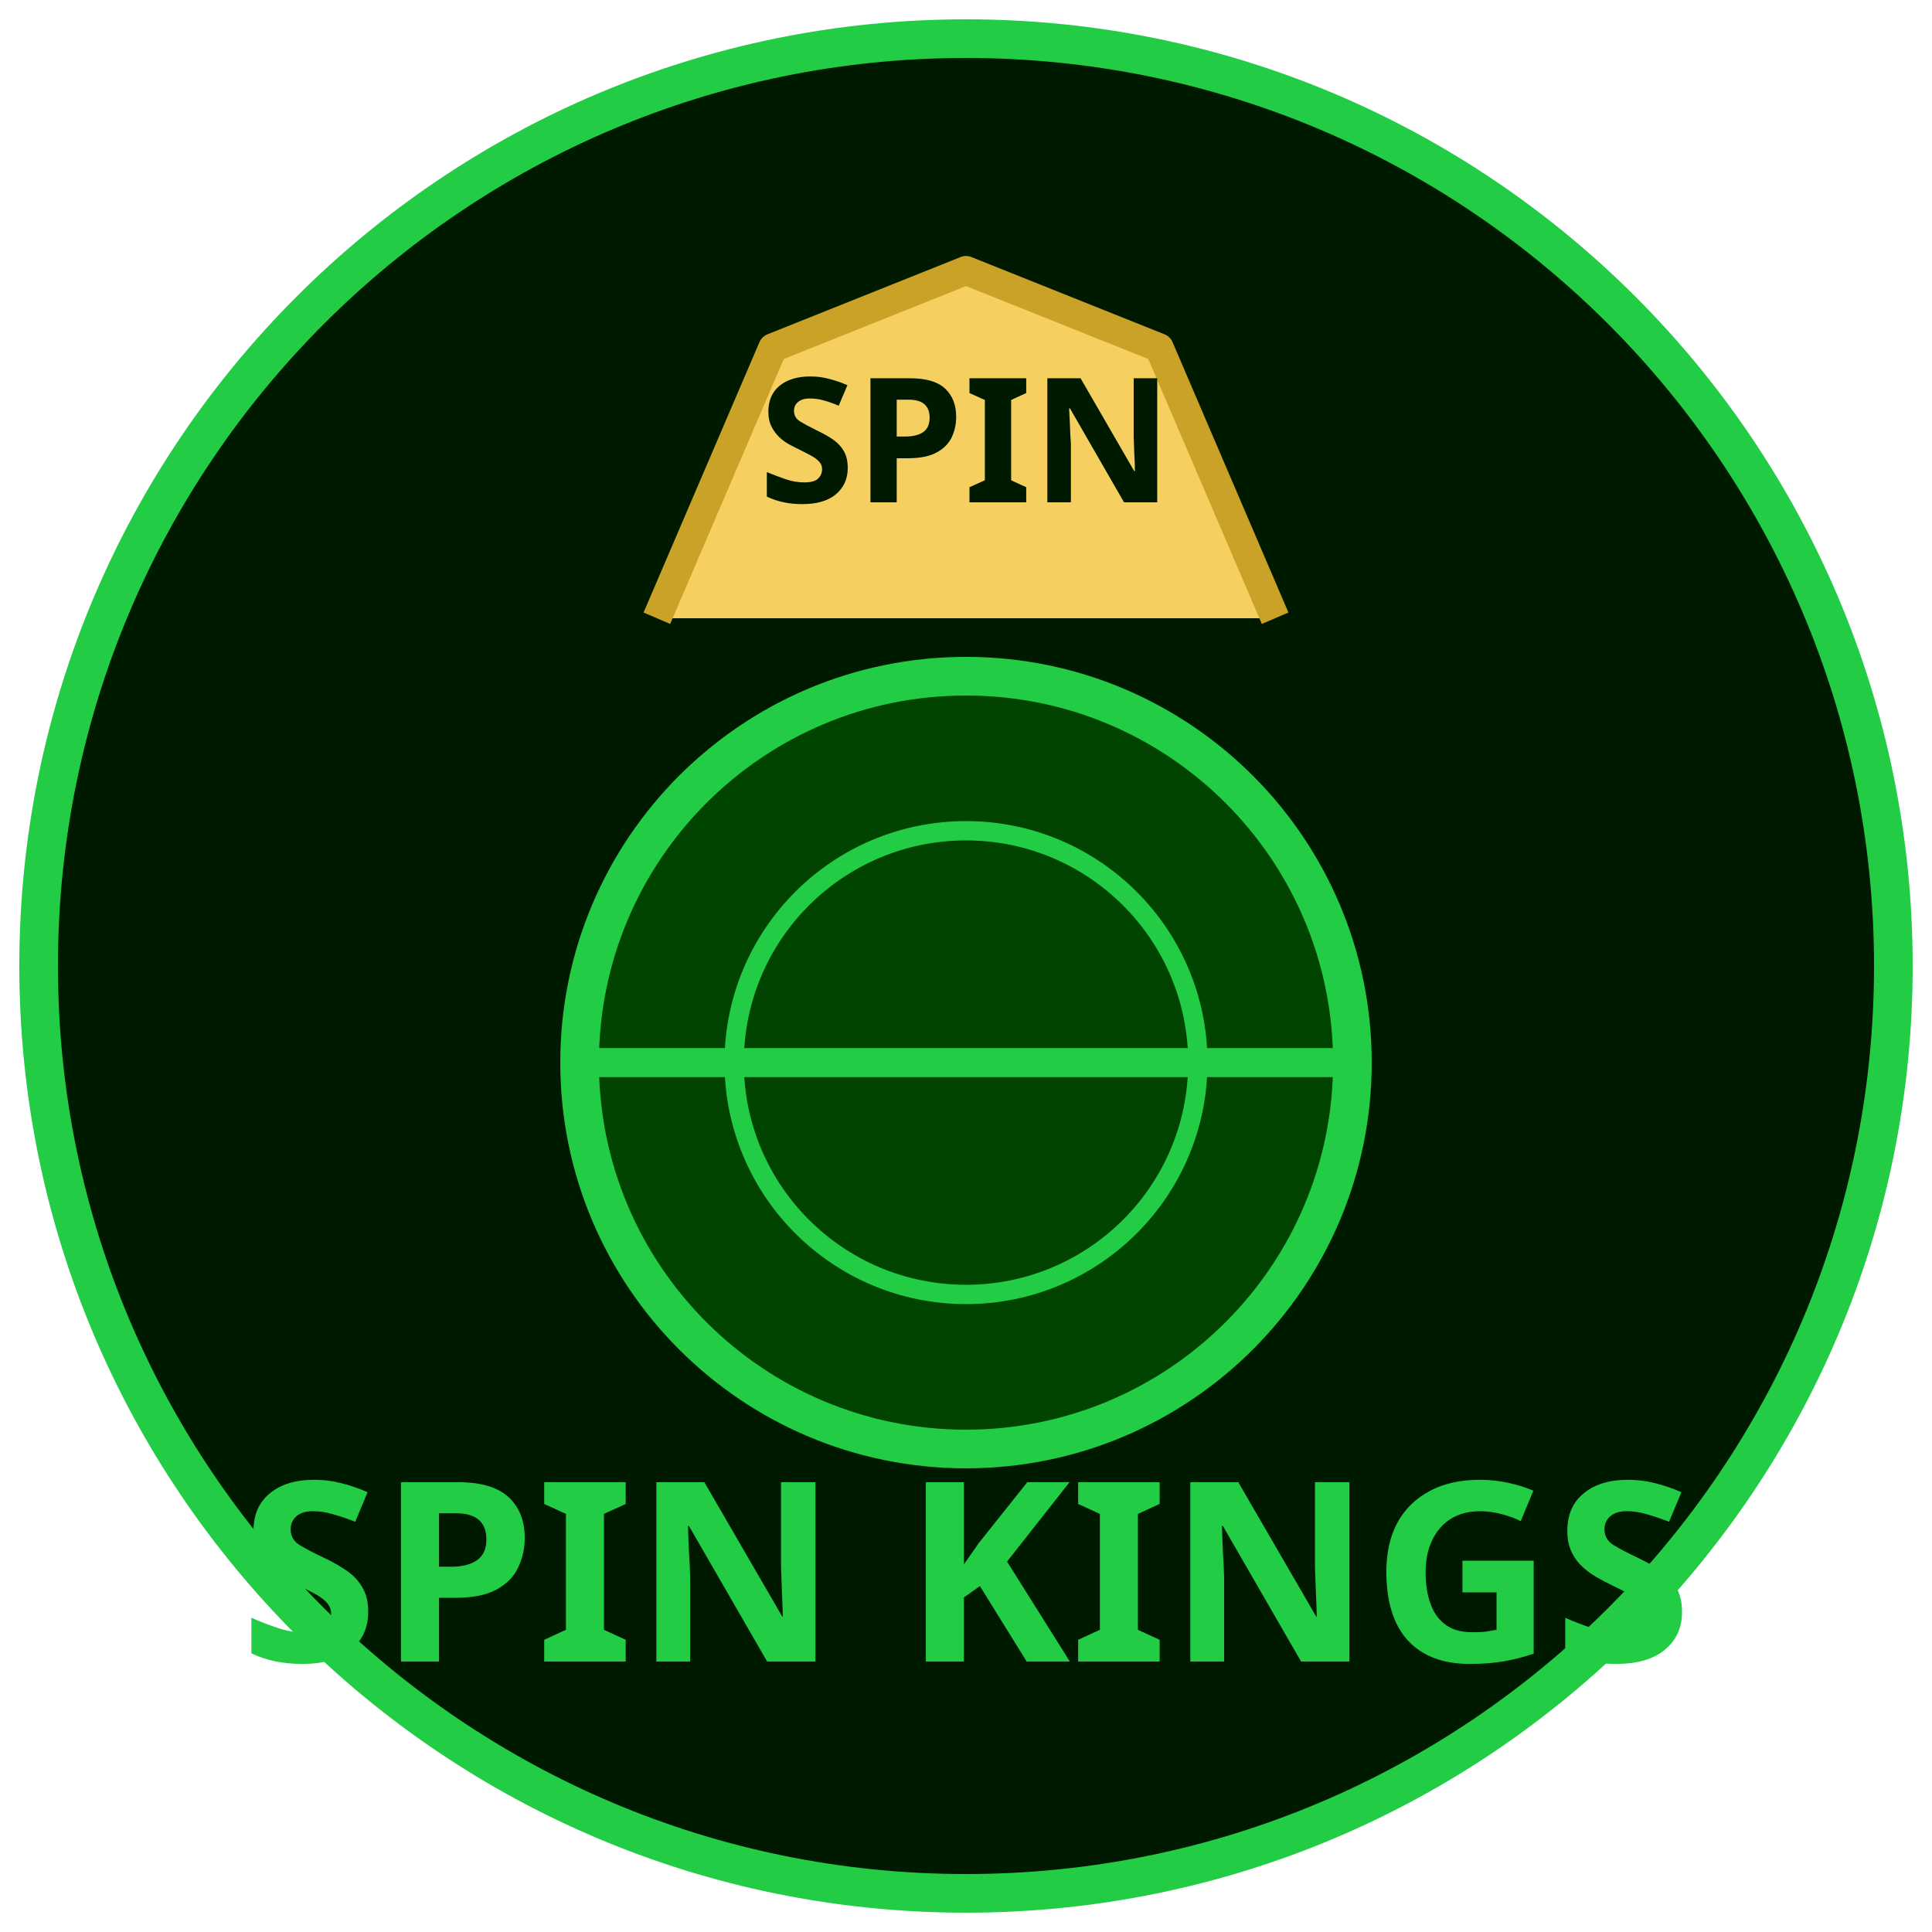
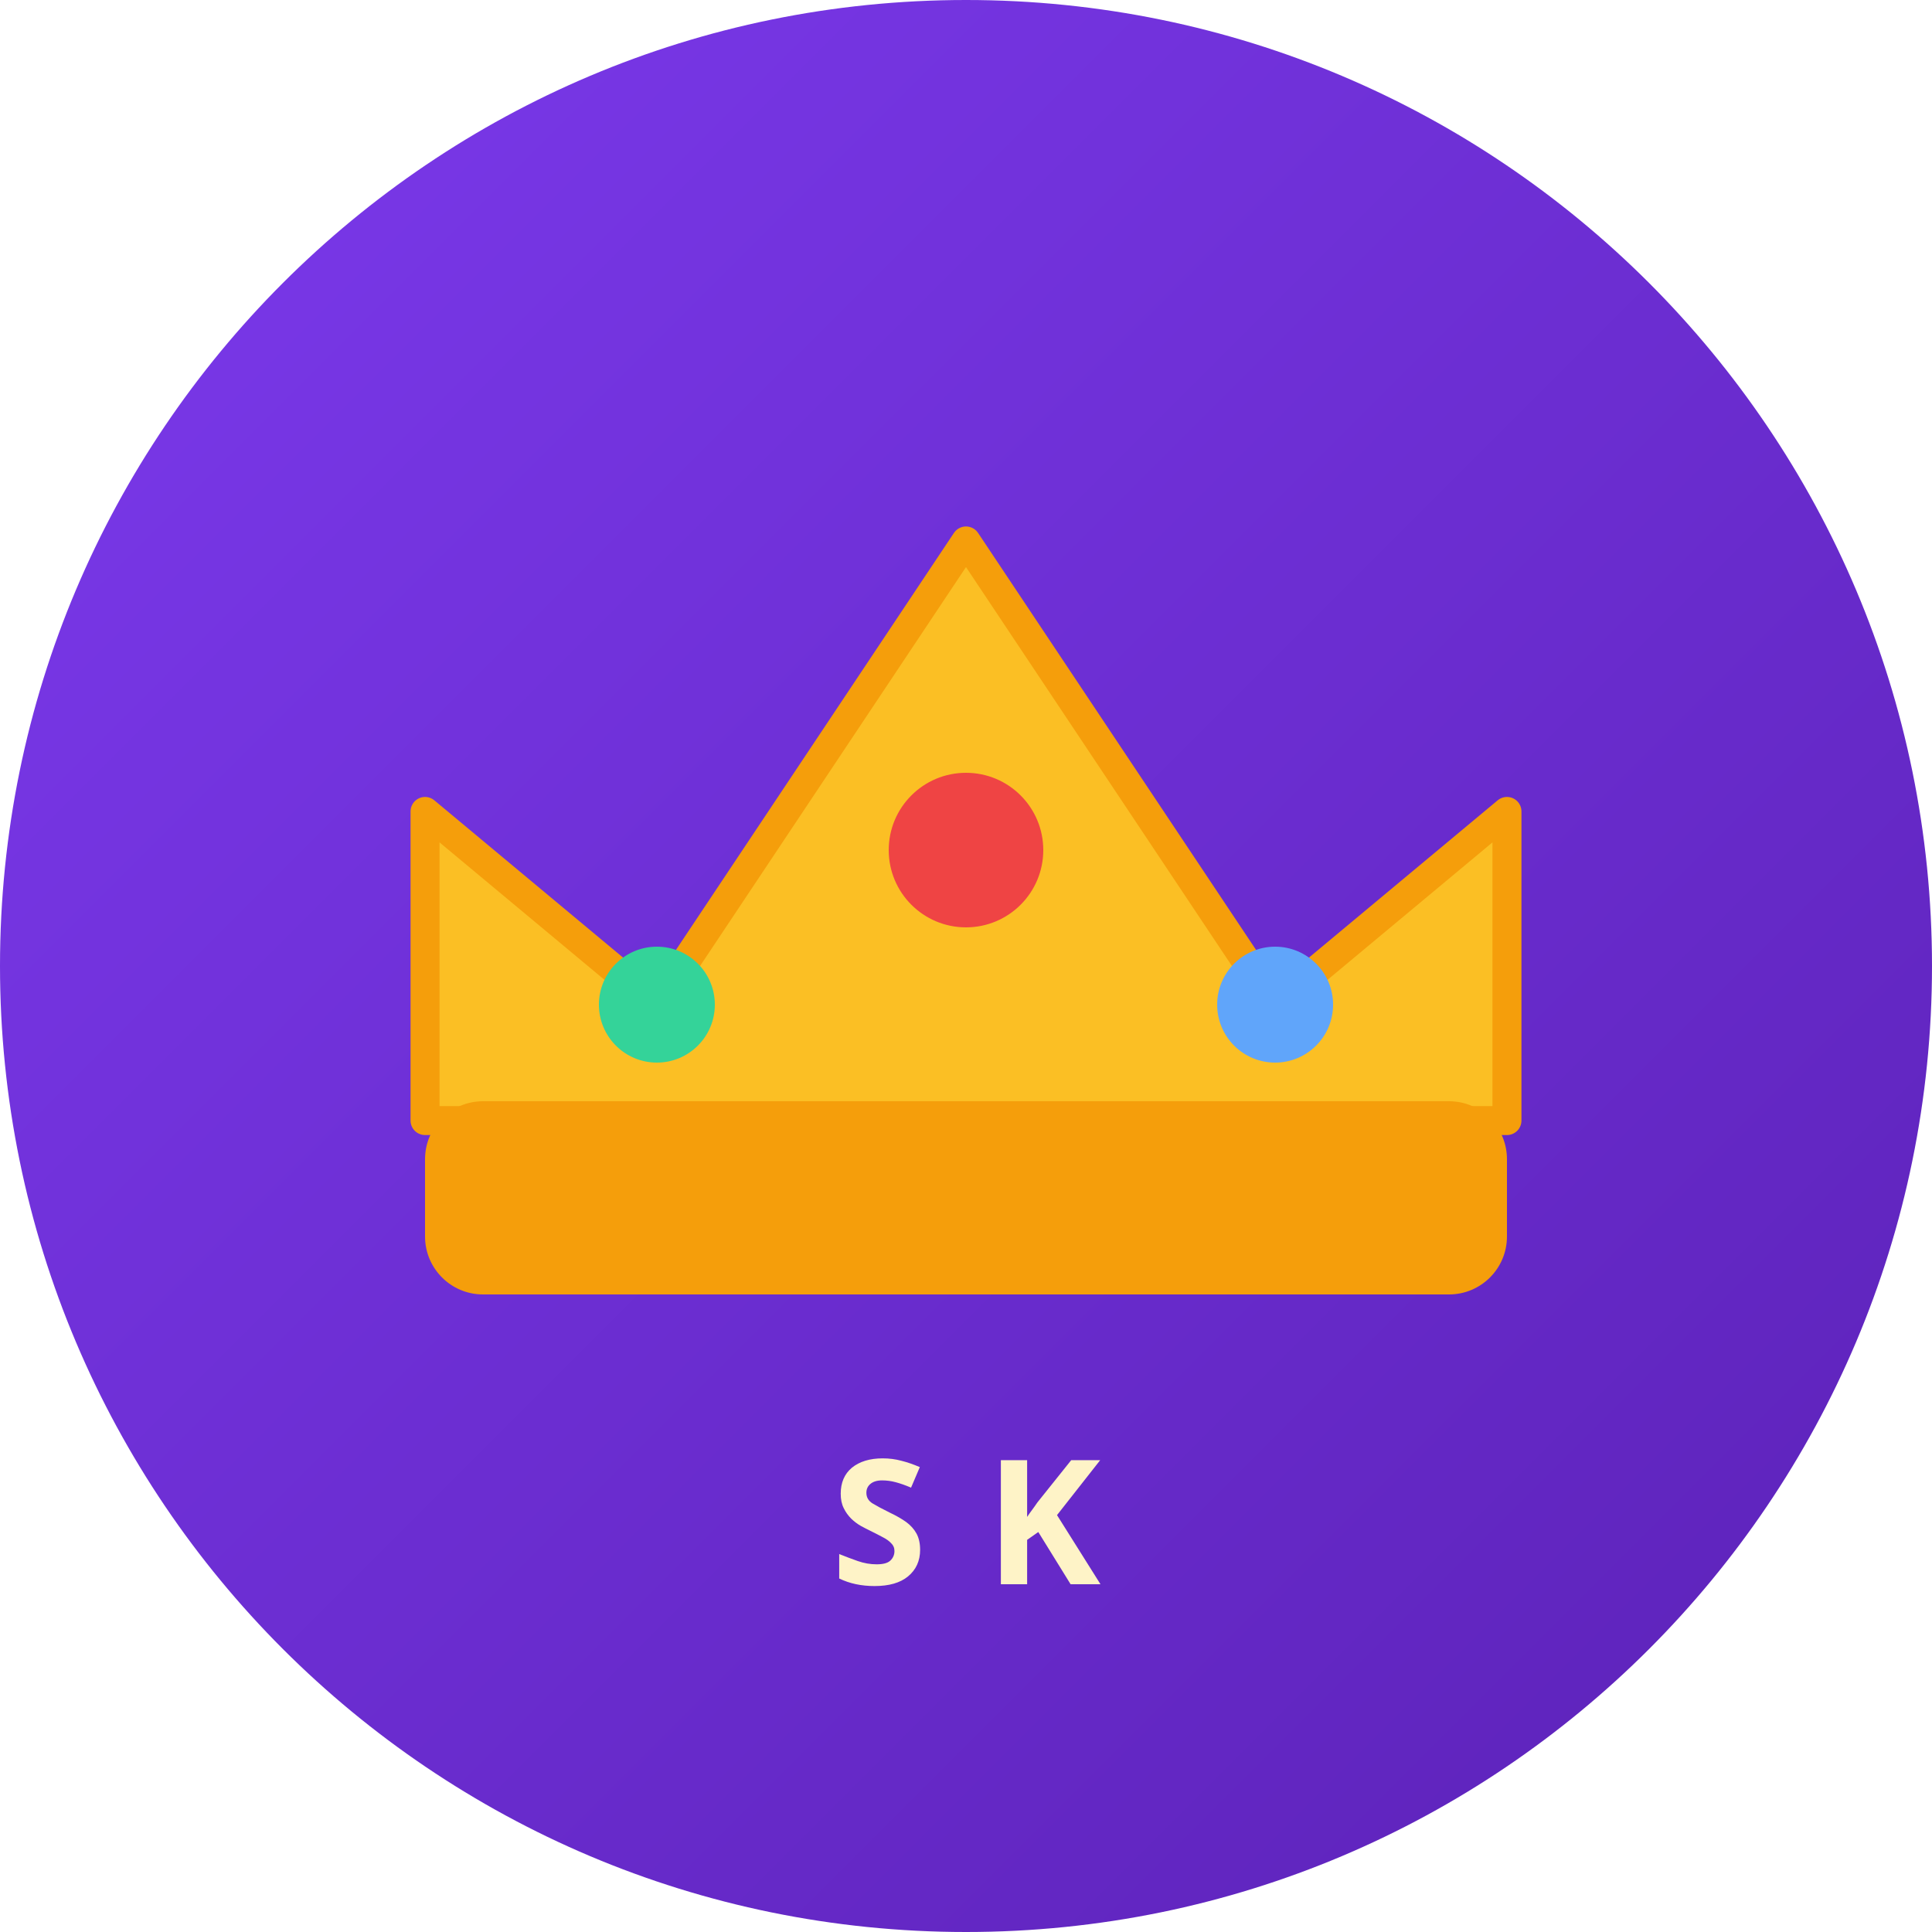
<svg xmlns="http://www.w3.org/2000/svg" viewBox="0 0 100 100">
-   <circle cx="50" cy="50" r="48" fill="#001a00" stroke="#22cc44" stroke-width="2" />
-   <circle cx="50" cy="55" r="20" fill="#004400" stroke="#22cc44" stroke-width="2" />
-   <circle cx="50" cy="55" r="12" fill="none" stroke="#22cc44" stroke-width="1" />
-   <line x1="30" y1="55" x2="70" y2="55" stroke="#22cc44" stroke-width="1.5" />
-   <path d="M34,32 L40,18 L50,14 L60,18 L66,32" fill="#f5d060" stroke="#c9a227" stroke-width="1.5" stroke-linejoin="round" />
-   <text x="50" y="26" text-anchor="middle" font-family="Arial Black,sans-serif" font-size="9" font-weight="900" fill="#001a00">SPIN</text>
-   <text x="50" y="86" text-anchor="middle" font-family="Arial Black,sans-serif" font-size="13" font-weight="900" fill="#22cc44">SPIN KINGS</text>
+   <defs>
+     <linearGradient id="bg" x1="0%" y1="0%" x2="100%" y2="100%">
+       <stop offset="0%" stop-color="#7c3aed" />
+       <stop offset="100%" stop-color="#5b21b6" />
+     </linearGradient>
+   </defs>
+   <circle cx="50" cy="50" r="50" fill="url(#bg)" />
+   <path d="M22,58 L22,42 L34,52 L50,28 L66,52 L78,42 L78,58 Z" fill="#fbbf24" stroke="#f59e0b" stroke-width="1.5" stroke-linejoin="round" />
+   <rect x="22" y="57" width="56" height="10" rx="3" fill="#f59e0b" />
+   <circle cx="50" cy="44" r="4" fill="#ef4444" />
+   <circle cx="34" cy="52" r="3" fill="#34d399" />
+   <circle cx="66" cy="52" r="3" fill="#60a5fa" />
+   <text x="50" y="82" text-anchor="middle" font-family="Arial Black,sans-serif" font-size="9" font-weight="900" fill="#fef3c7" letter-spacing="3">SK</text>
</svg>
